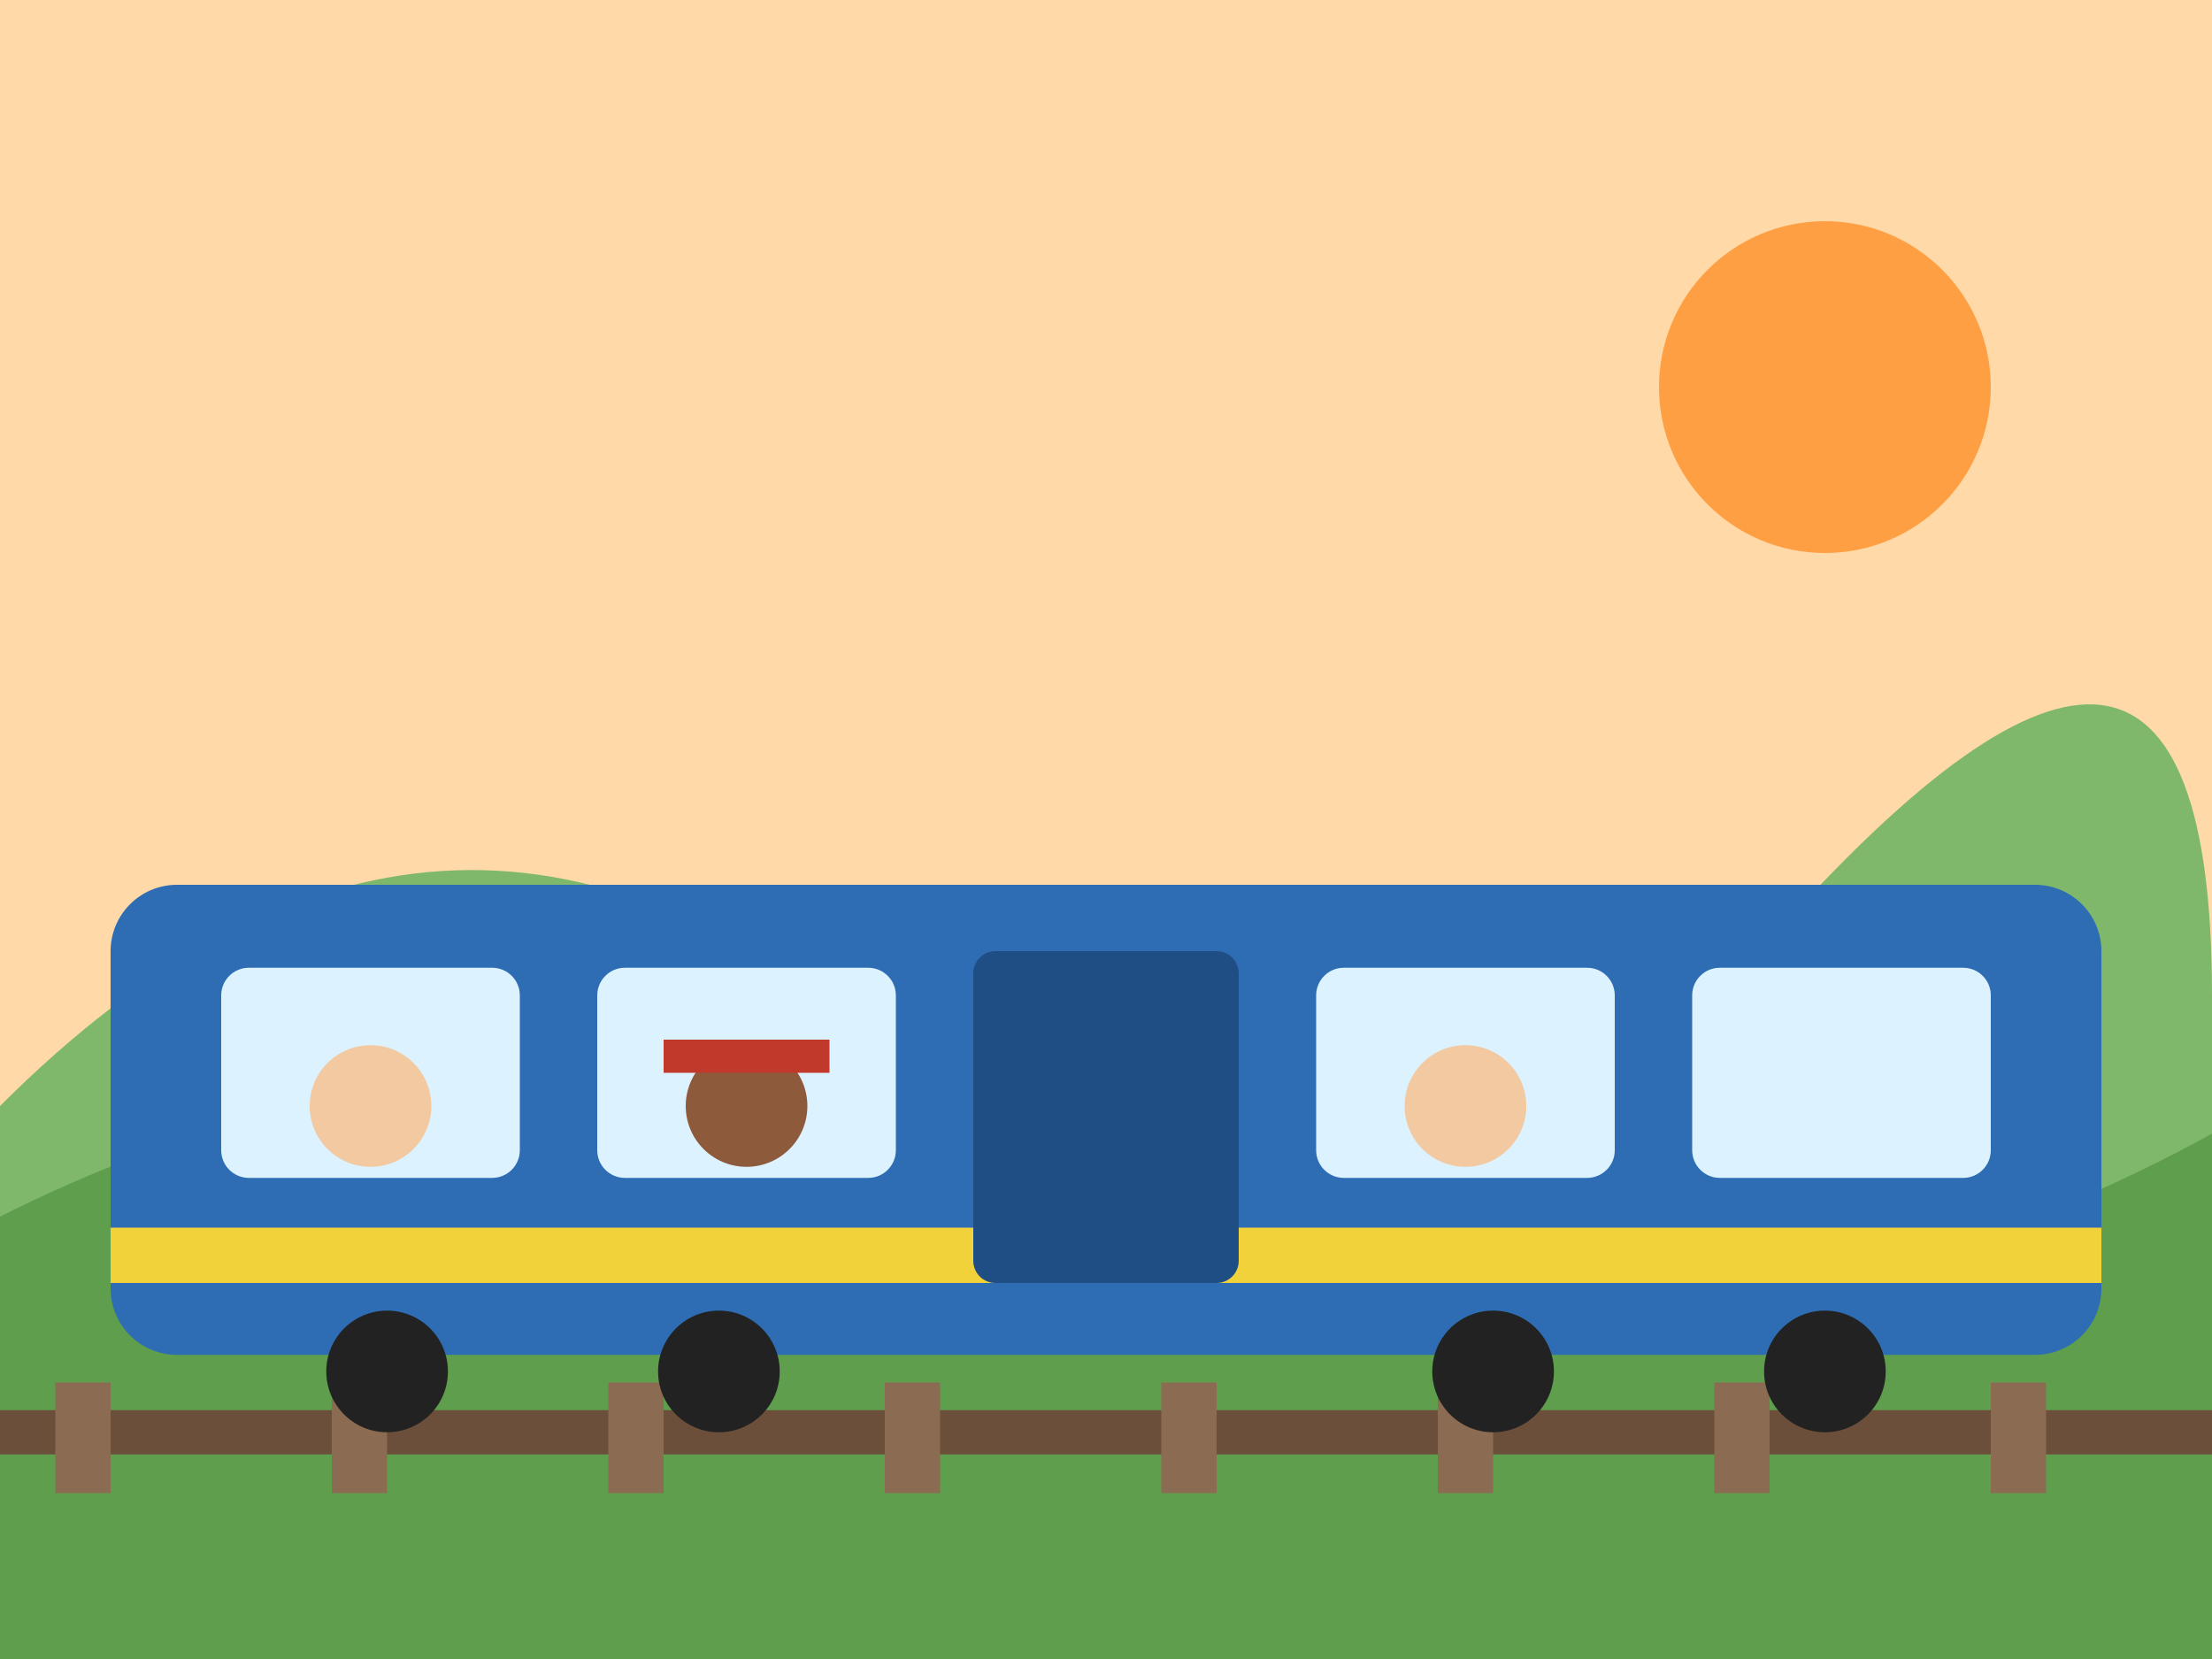
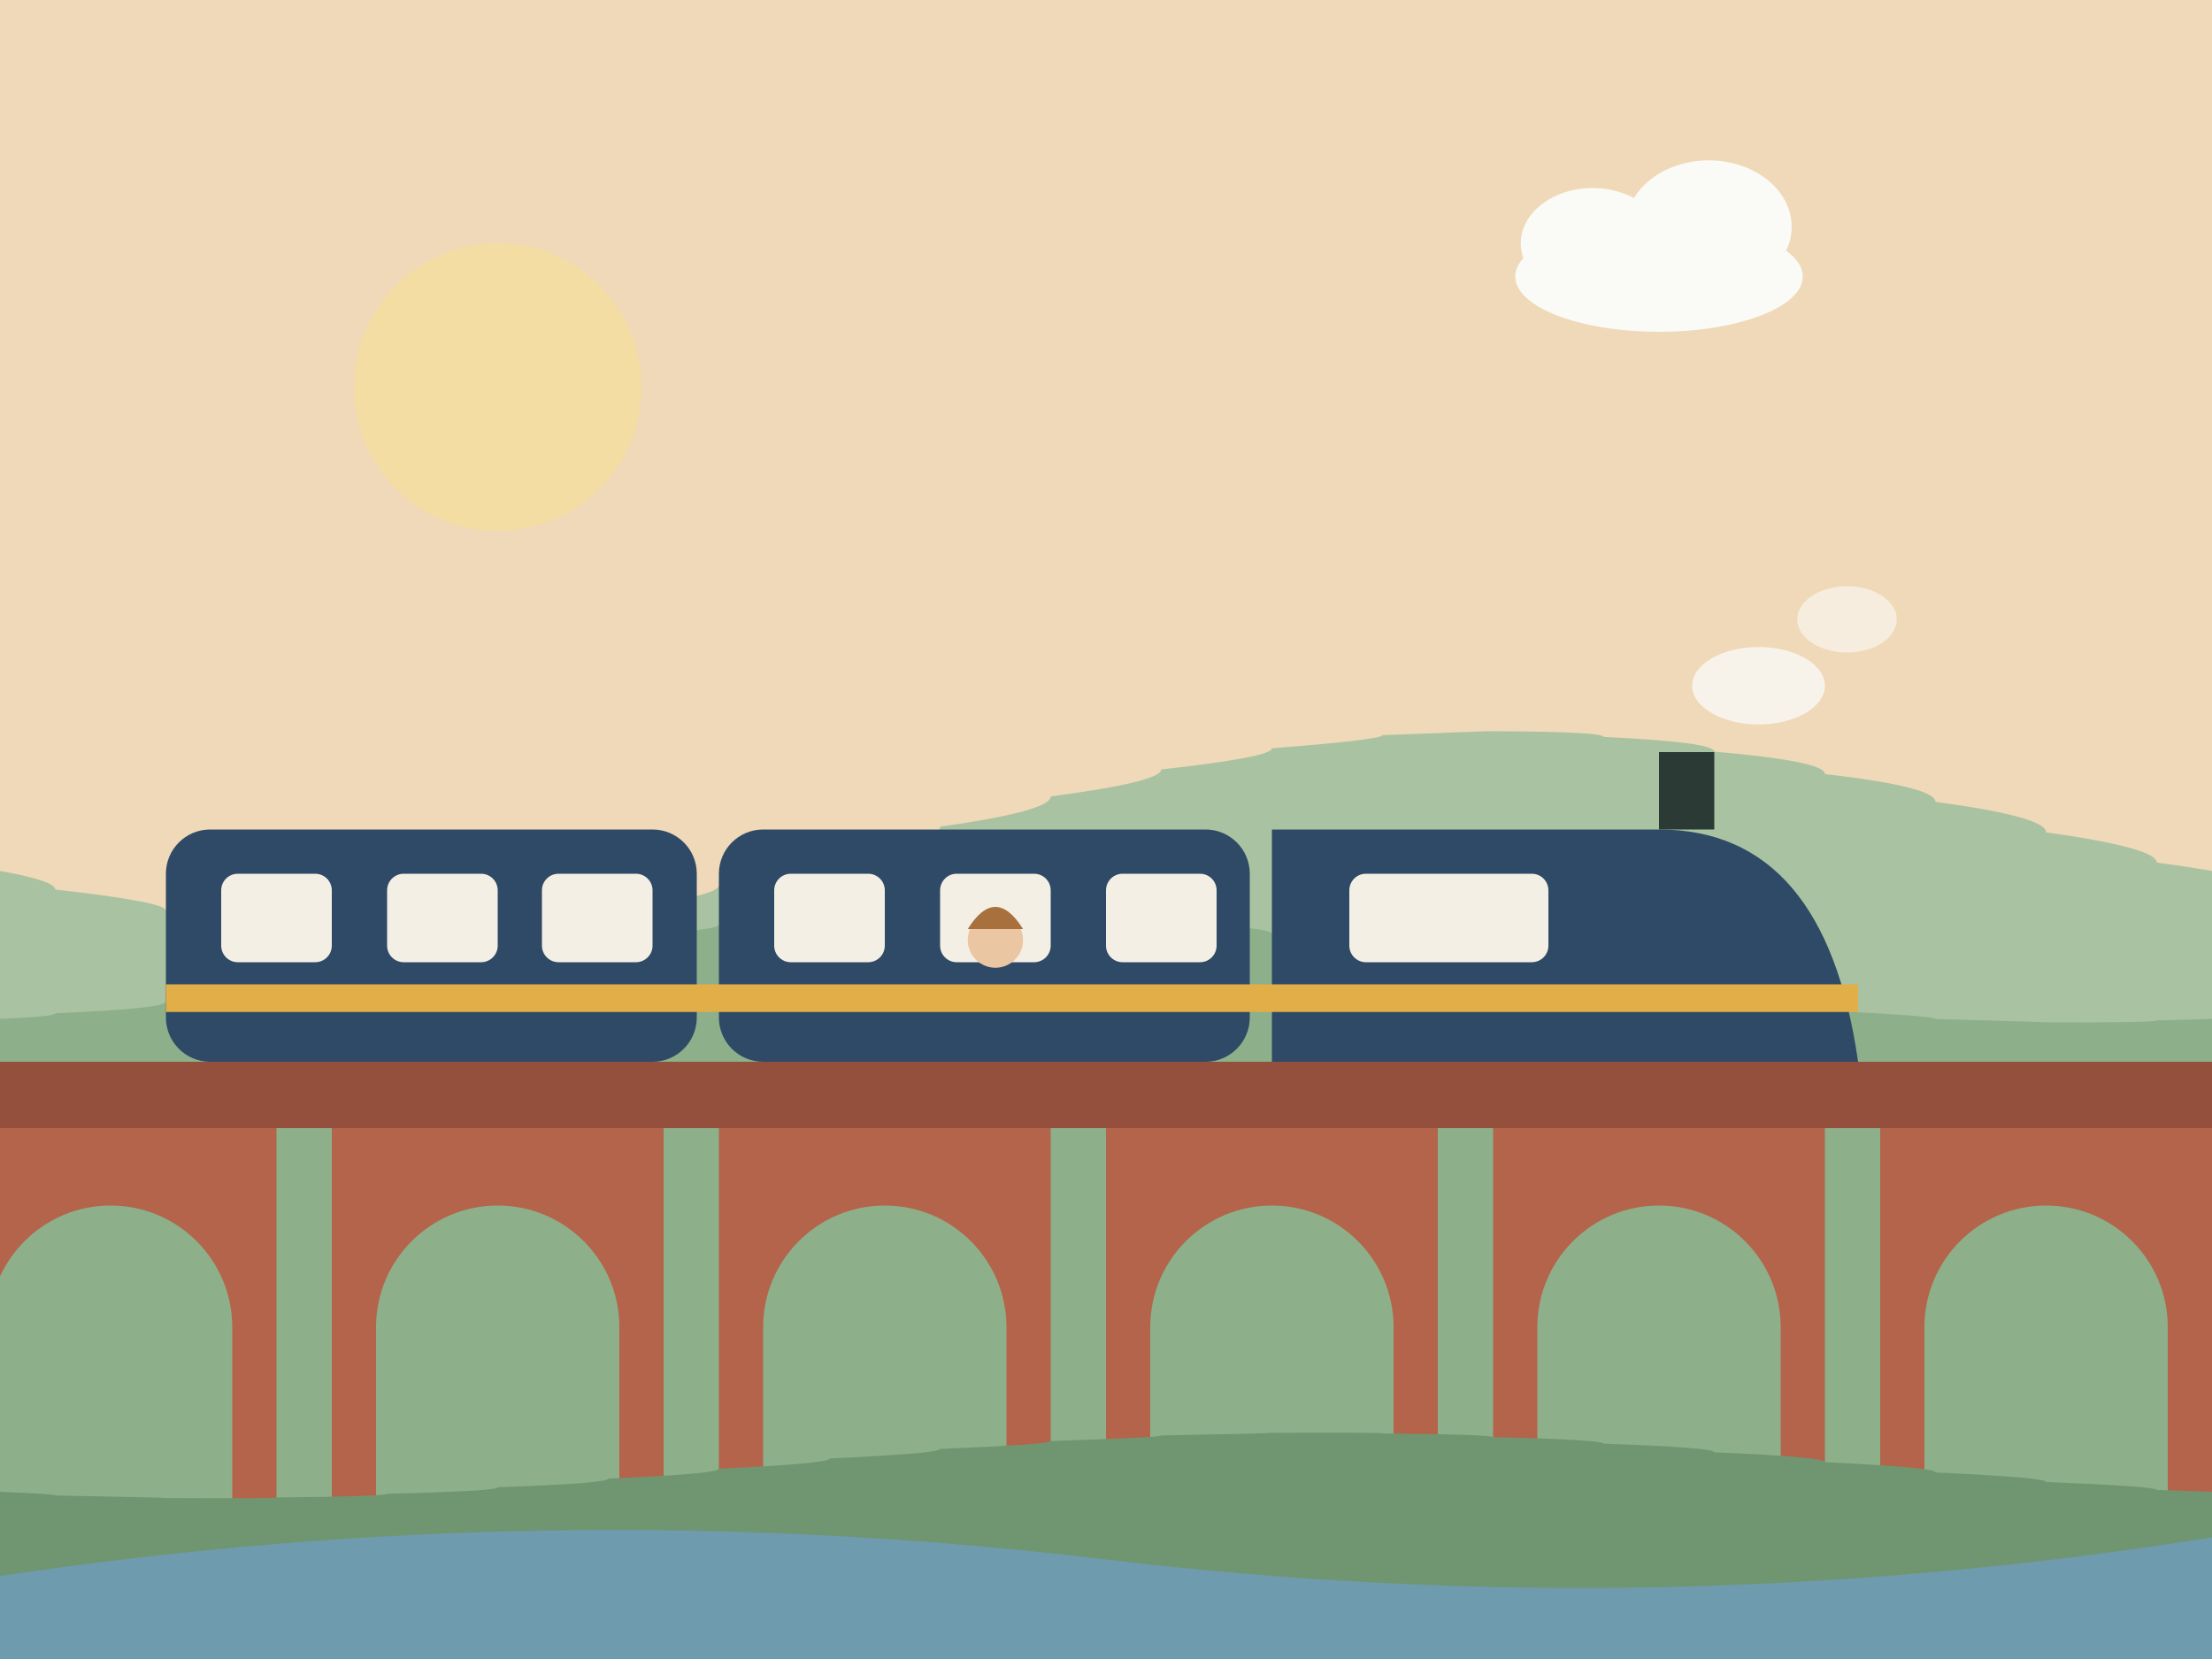
<svg xmlns="http://www.w3.org/2000/svg" viewBox="0 0 400 300">
-   <rect width="400" height="300" fill="#FFD9A8" />
-   <circle cx="330" cy="70" r="30" fill="#FF9F43" />
-   <path d="M0 200 Q80 120 160 190 T320 170 T400 180 V300 H0 Z" fill="#7FB86A" />
-   <path d="M0 220 Q100 170 200 215 T400 205 V300 H0 Z" fill="#5E9E4C" />
-   <rect y="255" width="400" height="8" fill="#6B4F3A" />
-   <g fill="#8B6B52">
-     <rect x="10" y="250" width="10" height="20" />
-     <rect x="60" y="250" width="10" height="20" />
-     <rect x="110" y="250" width="10" height="20" />
-     <rect x="160" y="250" width="10" height="20" />
-     <rect x="210" y="250" width="10" height="20" />
-     <rect x="260" y="250" width="10" height="20" />
-     <rect x="310" y="250" width="10" height="20" />
-     <rect x="360" y="250" width="10" height="20" />
+   <rect width="400" height="300" fill="#CFE1E4" />
+   <rect width="400" height="300" fill="#EFD9B8" />
+   <circle cx="90" cy="70" r="26" fill="#F4DDA3" />
+   <g transform="translate(300 50) scale(1)" fill="#FAFAF6">
+     <ellipse cx="0" cy="0" rx="26" ry="10" />
+     <ellipse cx="-12" cy="-6" rx="13" ry="10" />
+     <ellipse cx="9" cy="-9" rx="15" ry="12" />
  </g>
-   <rect x="20" y="160" width="360" height="85" rx="12" fill="#2E6DB4" />
-   <rect x="20" y="222" width="360" height="10" fill="#F2D23B" />
-   <g fill="#DDF2FF">
-     <rect x="40" y="175" width="54" height="38" rx="5" />
-     <rect x="108" y="175" width="54" height="38" rx="5" />
-     <rect x="238" y="175" width="54" height="38" rx="5" />
-     <rect x="306" y="175" width="54" height="38" rx="5" />
-   </g>
-   <rect x="176" y="172" width="48" height="60" rx="4" fill="#1F4E85" />
-   <g fill="#F2C9A0">
-     <circle cx="67" cy="200" r="11" />
-     <circle cx="265" cy="200" r="11" />
-   </g>
-   <circle cx="135" cy="200" r="11" fill="#8D5A3B" />
-   <rect x="120" y="188" width="30" height="6" fill="#C0392B" />
-   <g fill="#222">
-     <circle cx="70" cy="248" r="11" />
-     <circle cx="130" cy="248" r="11" />
-     <circle cx="270" cy="248" r="11" />
-     <circle cx="330" cy="248" r="11" />
+   <path d="M-20 153.326 Q-10 153.326 -10 155.978 Q10 158.63 10 160.859 Q30 163.089 30 164.678 Q50 166.266 50 167.059 Q70 167.852 70 167.771 Q90 167.69 90 166.743 Q110 165.796 110 164.077 Q130 162.357 130 160.032 Q150 157.707 150 155.005 Q170 152.303 170 149.489 Q190 146.674 190 144.022 Q210 141.37 210 139.141 Q230 136.911 230 135.322 Q250 133.734 250 132.941 Q270 132.148 270 132.229 Q290 132.31 290 133.257 Q310 134.204 310 135.923 Q330 137.643 330 139.968 Q350 142.293 350 144.995 Q370 147.697 370 150.511 Q390 153.326 390 155.978 Q410 158.63 410 160.859 L420 300 L-20 300 Z" fill="#A9C3A2" />
+   <path d="M-20 184.934 Q-10 184.934 -10 184.513 Q10 184.093 10 183.227 Q30 182.362 30 181.136 Q50 179.91 50 178.444 Q70 176.978 70 175.415 Q90 173.852 90 172.345 Q110 170.839 110 169.535 Q130 168.232 130 167.26 Q150 166.289 150 165.743 Q170 165.198 170 165.132 Q190 165.066 190 165.487 Q210 165.907 210 166.773 Q230 167.638 230 168.864 Q250 170.09 250 171.556 Q270 173.022 270 174.585 Q290 176.148 290 177.655 Q310 179.161 310 180.465 Q330 181.768 330 182.74 Q350 183.711 350 184.257 Q370 184.802 370 184.868 Q390 184.934 390 184.513 Q410 184.093 410 183.227 L420 300 L-20 300 Z" fill="#8DB08A" />
+   <rect y="192" width="400" height="12" fill="#94503C" />
+   <path d="M-10 204 h60 v96 h-8 v-60 a22 22 0 0 0 -44 0 v60 h-8 z" fill="#B4644B" />
+   <path d="M60 204 h60 v96 h-8 v-60 a22 22 0 0 0 -44 0 v60 h-8 z" fill="#B4644B" />
+   <path d="M130 204 h60 v96 h-8 v-60 a22 22 0 0 0 -44 0 v60 h-8 z" fill="#B4644B" />
+   <path d="M200 204 h60 v96 h-8 v-60 a22 22 0 0 0 -44 0 v60 h-8 z" fill="#B4644B" />
+   <path d="M270 204 h60 v96 h-8 v-60 a22 22 0 0 0 -44 0 v60 h-8 z" fill="#B4644B" />
+   <path d="M340 204 h60 v96 h-8 v-60 a22 22 0 0 0 -44 0 v60 h-8 z" fill="#B4644B" />
+   <path d="M-20 268.8 Q-10 268.8 -10 269.424 Q10 270.049 10 270.426 Q30 270.803 30 270.897 Q50 270.99 50 270.79 Q70 270.59 70 270.117 Q90 269.643 90 268.943 Q110 268.242 110 267.382 Q130 266.523 130 265.589 Q150 264.655 150 263.738 Q170 262.821 170 262.01 Q190 261.2 190 260.576 Q210 259.951 210 259.574 Q230 259.197 230 259.103 Q250 259.01 250 259.21 Q270 259.41 270 259.883 Q290 260.357 290 261.057 Q310 261.758 310 262.618 Q330 263.477 330 264.411 Q350 265.345 350 266.262 Q370 267.179 370 267.99 Q390 268.8 390 269.424 Q410 270.049 410 270.426 L420 300 L-20 300 Z" fill="#6F9670" />
+   <path d="M0 285 Q100 270 200 282 T400 278 V300 H0 Z" fill="#6E9BAE" />
+   <g>
+     <rect x="30" y="150" width="96" height="42" rx="8" fill="#2F4A66" />
+     <rect x="130" y="150" width="96" height="42" rx="8" fill="#2F4A66" />
+     <path d="M230 192 V150 H300 Q330 150 336 192 Z" fill="#2F4A66" />
+     <rect x="30" y="178" width="306" height="5" fill="#E1AE48" />
+     <rect x="40" y="158" width="20" height="16" rx="3" fill="#F4EFE4" />
+     <rect x="70" y="158" width="20" height="16" rx="3" fill="#F4EFE4" />
+     <rect x="98" y="158" width="20" height="16" rx="3" fill="#F4EFE4" />
+     <rect x="140" y="158" width="20" height="16" rx="3" fill="#F4EFE4" />
+     <rect x="170" y="158" width="20" height="16" rx="3" fill="#F4EFE4" />
+     <circle cx="180" cy="170" r="5" fill="#EBC6A3" />
+     <path d="M175 168 q5 -8 10 0" fill="#A8703C" />
+     <rect x="200" y="158" width="20" height="16" rx="3" fill="#F4EFE4" />
+     <rect x="244" y="158" width="36" height="16" rx="3" fill="#F4EFE4" />
+     <path d="M300 150 V136 h10 V150" fill="#2B3A34" />
+     <ellipse cx="318" cy="124" rx="12" ry="7" fill="#FAFAF6" opacity="0.8" />
+     <ellipse cx="334" cy="112" rx="9" ry="6" fill="#FAFAF6" opacity="0.6" />
  </g>
</svg>
